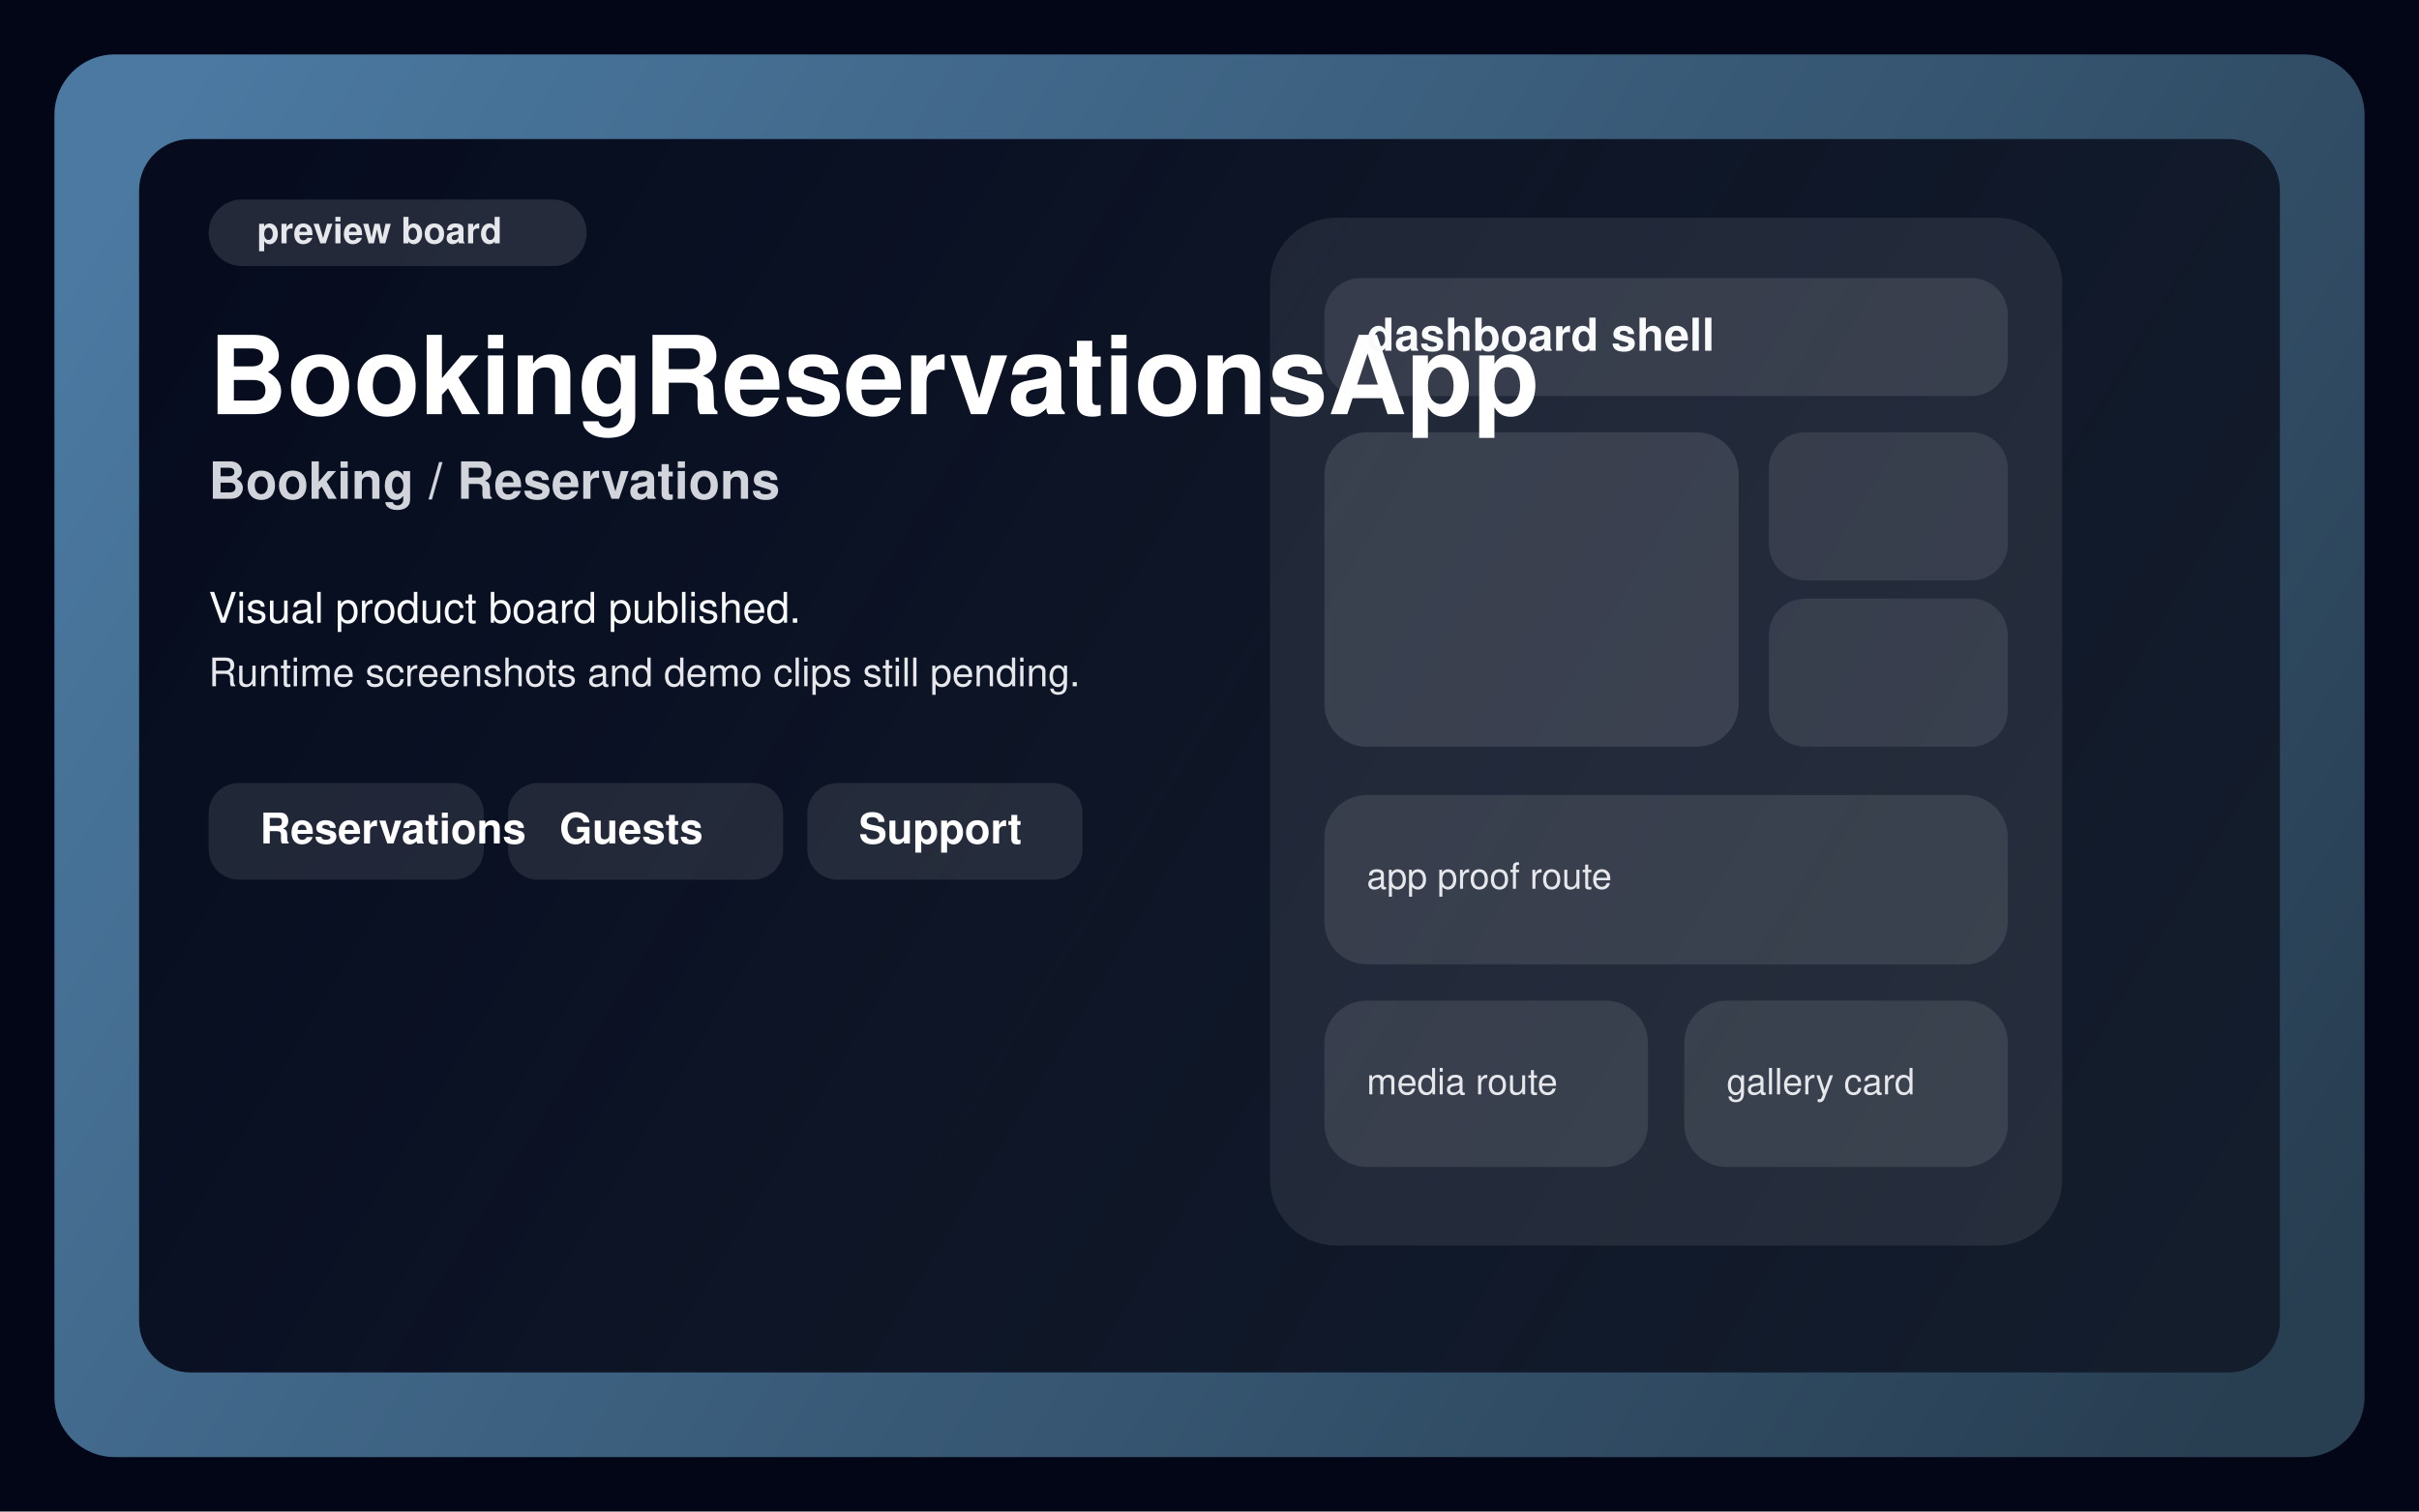
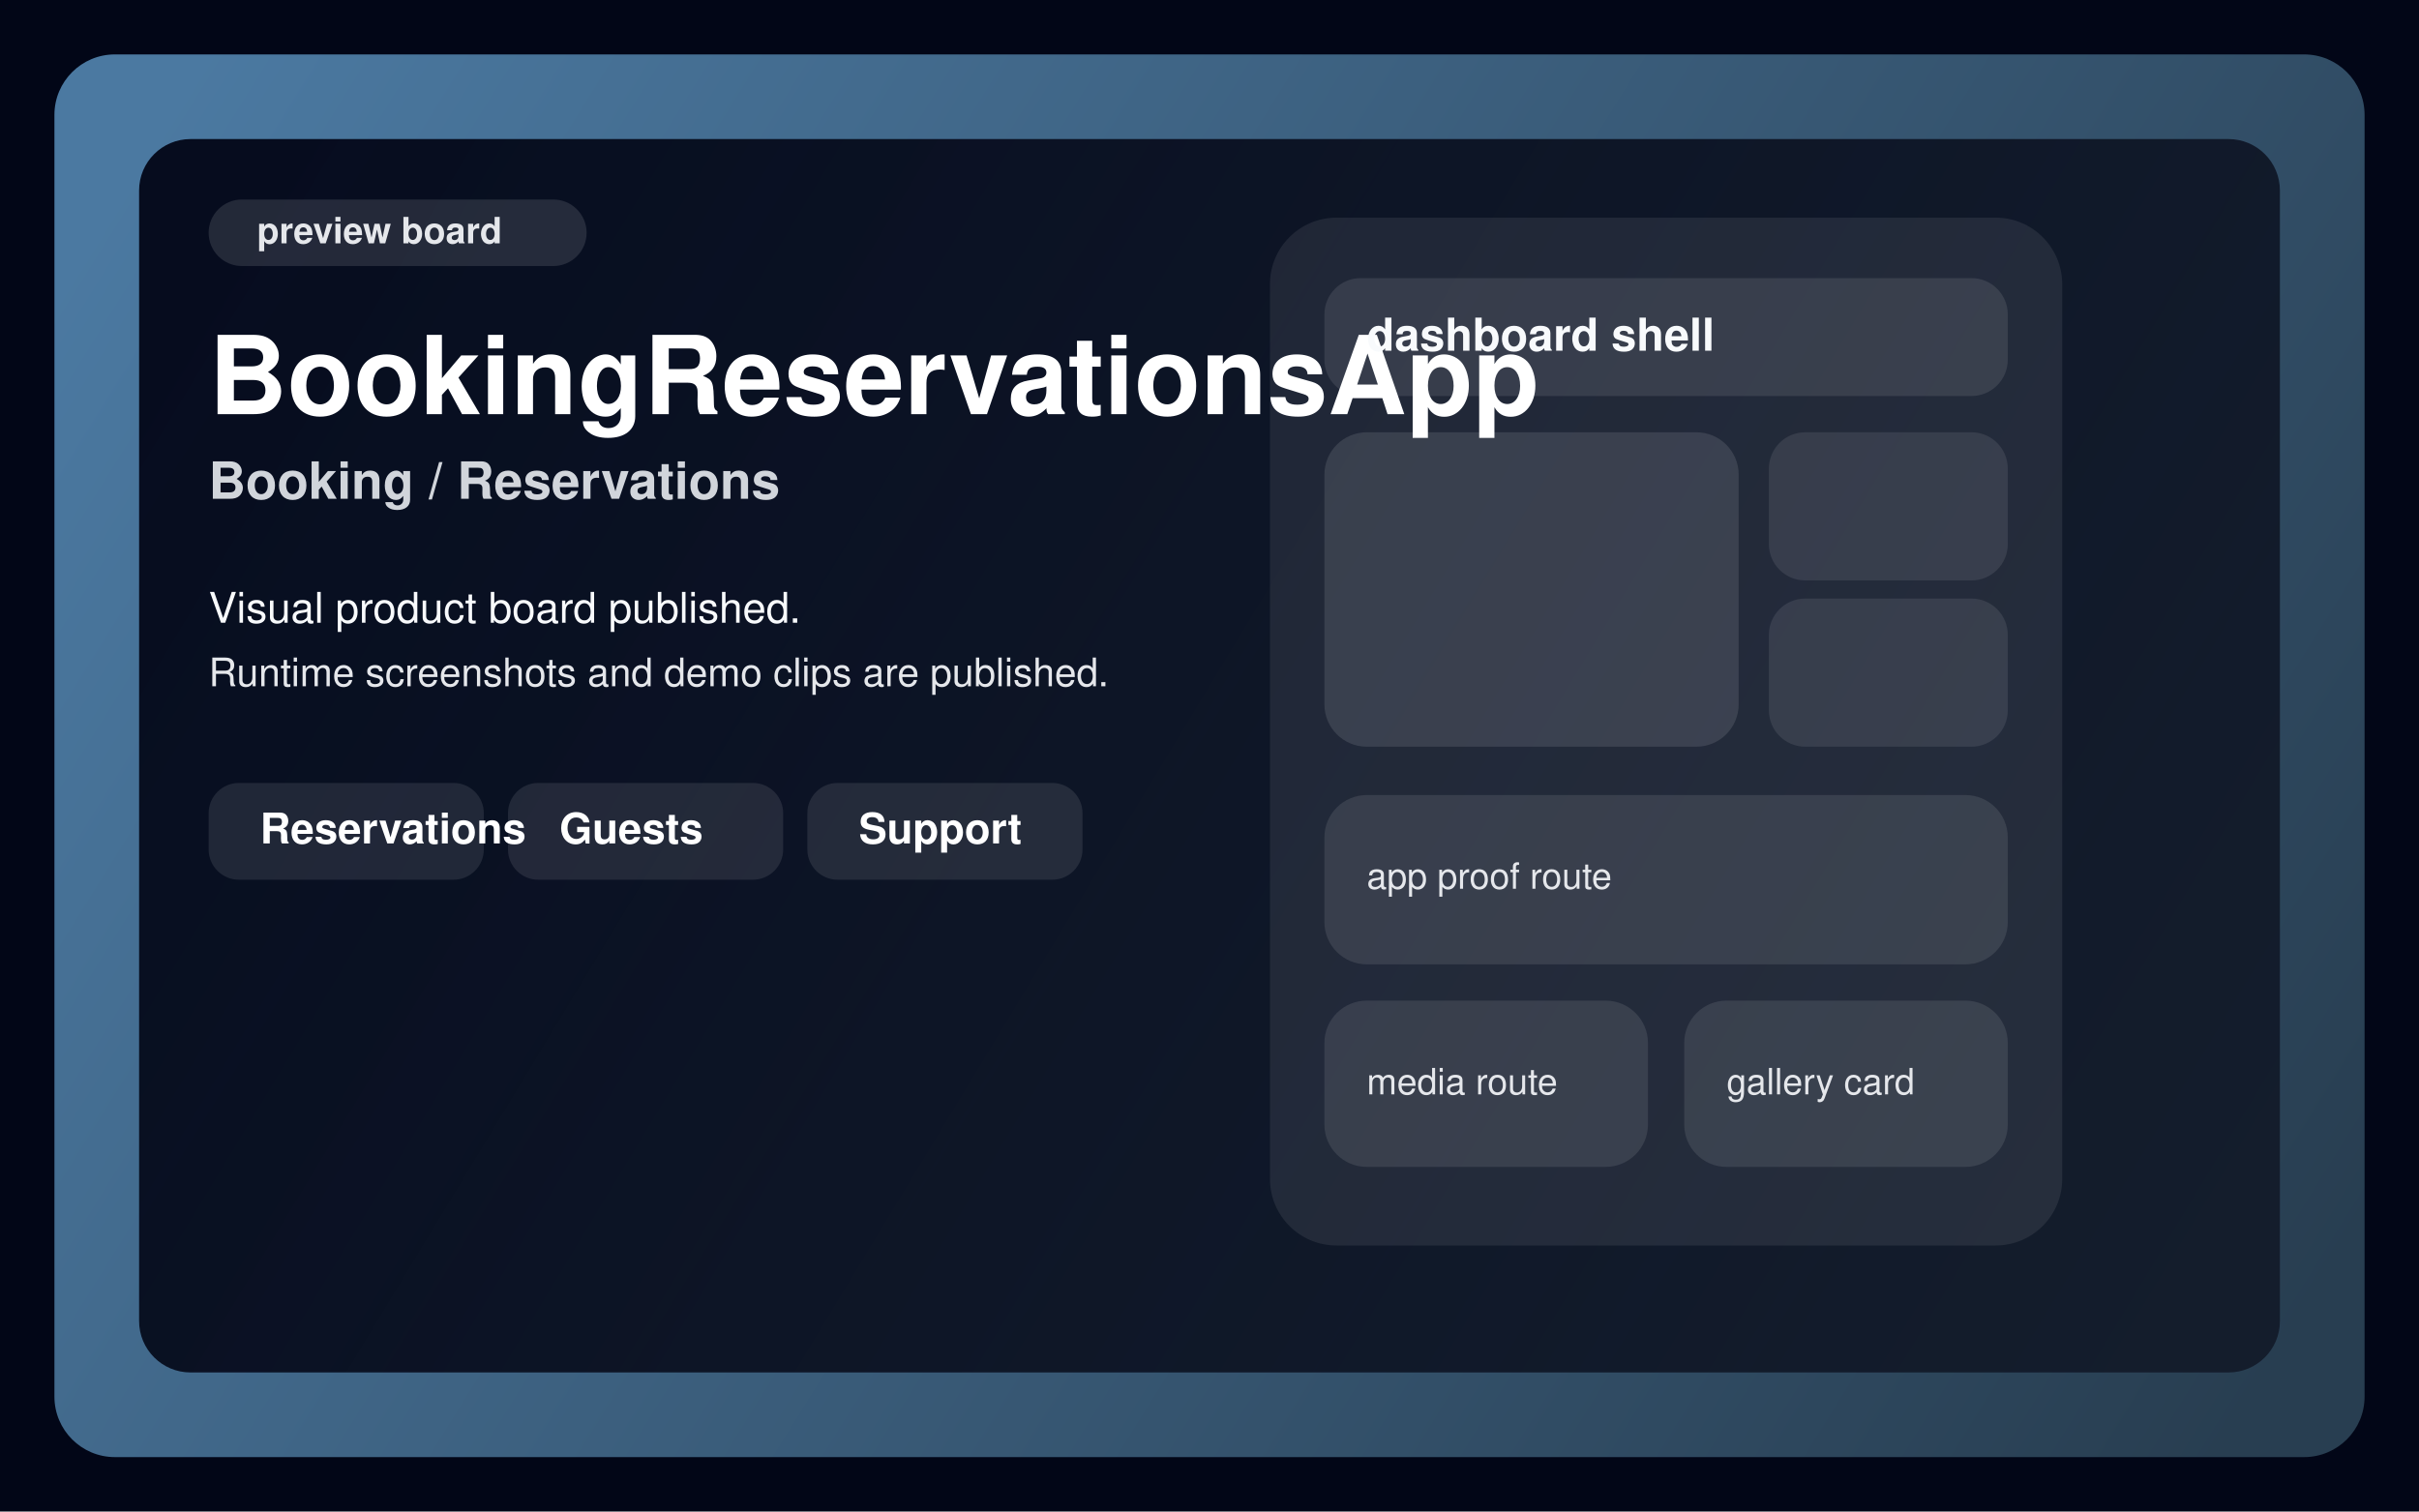
<svg xmlns="http://www.w3.org/2000/svg" width="1600" height="1000" viewBox="0 0 1600 1000" fill="none">
  <defs>
    <linearGradient id="bg" x1="110" y1="70" x2="1490" y2="930" gradientUnits="userSpaceOnUse">
      <stop stop-color="#4B79A1" />
      <stop offset="1" stop-color="#283E51" />
    </linearGradient>
    <linearGradient id="panel" x1="130" y1="104" x2="1460" y2="908" gradientUnits="userSpaceOnUse">
      <stop stop-color="#020617" stop-opacity="0.95" />
      <stop offset="1" stop-color="#111827" stop-opacity="0.88" />
    </linearGradient>
  </defs>
  <rect width="1600" height="1000" fill="#020617" />
  <rect x="36" y="36" width="1528" height="928" rx="40" fill="url(#bg)" />
  <rect x="92" y="92" width="1416" height="816" rx="34" fill="url(#panel)" />
  <rect x="138" y="132" width="250" height="44" rx="22" fill="white" fill-opacity="0.12" />
  <text x="170" y="161" fill="#E5E7EB" font-size="24" font-family="SF Pro Display, Helvetica, Arial, sans-serif" font-weight="700">preview board</text>
  <text x="138" y="274" fill="white" font-size="72" font-family="SF Pro Display, Helvetica, Arial, sans-serif" font-weight="800">BookingReservationsApp</text>
  <text x="138" y="330" fill="#D1D5DB" font-size="34" font-family="SF Pro Display, Helvetica, Arial, sans-serif" font-weight="600">Booking / Reservations</text>
  <text x="138" y="412" fill="#F8FAFC" font-size="28" font-family="SF Pro Display, Helvetica, Arial, sans-serif">Visual product board published.</text>
-   <text x="138" y="454" fill="#E5E7EB" font-size="26" font-family="SF Pro Display, Helvetica, Arial, sans-serif">Runtime screenshots and demo clips still pending.</text>
+   <text x="138" y="454" fill="#E5E7EB" font-size="26" font-family="SF Pro Display, Helvetica, Arial, sans-serif">Runtime screenshots and demo clips are published.</text>
  <rect x="138" y="518" width="182" height="64" rx="20" fill="white" fill-opacity="0.10" />
  <text x="172" y="558" fill="white" font-size="28" font-family="SF Pro Display, Helvetica, Arial, sans-serif" font-weight="700">Reservations</text>
  <rect x="336" y="518" width="182" height="64" rx="20" fill="white" fill-opacity="0.10" />
  <text x="370" y="558" fill="white" font-size="28" font-family="SF Pro Display, Helvetica, Arial, sans-serif" font-weight="700">Guests</text>
  <rect x="534" y="518" width="182" height="64" rx="20" fill="white" fill-opacity="0.10" />
  <text x="568" y="558" fill="white" font-size="28" font-family="SF Pro Display, Helvetica, Arial, sans-serif" font-weight="700">Support</text>
  <rect x="840" y="144" width="524" height="680" rx="44" fill="white" fill-opacity="0.08" />
  <rect x="876" y="184" width="452" height="78" rx="24" fill="white" fill-opacity="0.10" />
  <rect x="876" y="286" width="274" height="208" rx="28" fill="white" fill-opacity="0.11" />
  <rect x="1170" y="286" width="158" height="98" rx="24" fill="white" fill-opacity="0.09" />
  <rect x="1170" y="396" width="158" height="98" rx="24" fill="white" fill-opacity="0.09" />
  <rect x="876" y="526" width="452" height="112" rx="28" fill="white" fill-opacity="0.10" />
  <rect x="876" y="662" width="214" height="110" rx="28" fill="white" fill-opacity="0.10" />
  <rect x="1114" y="662" width="214" height="110" rx="28" fill="white" fill-opacity="0.10" />
  <text x="904" y="232" fill="#F8FAFC" font-size="30" font-family="SF Pro Display, Helvetica, Arial, sans-serif" font-weight="700">dashboard shell</text>
  <text x="904" y="588" fill="#E5E7EB" font-size="24" font-family="SF Pro Display, Helvetica, Arial, sans-serif">app proof route</text>
  <text x="904" y="724" fill="#E5E7EB" font-size="24" font-family="SF Pro Display, Helvetica, Arial, sans-serif">media route</text>
  <text x="1142" y="724" fill="#E5E7EB" font-size="24" font-family="SF Pro Display, Helvetica, Arial, sans-serif">gallery card</text>
</svg>
